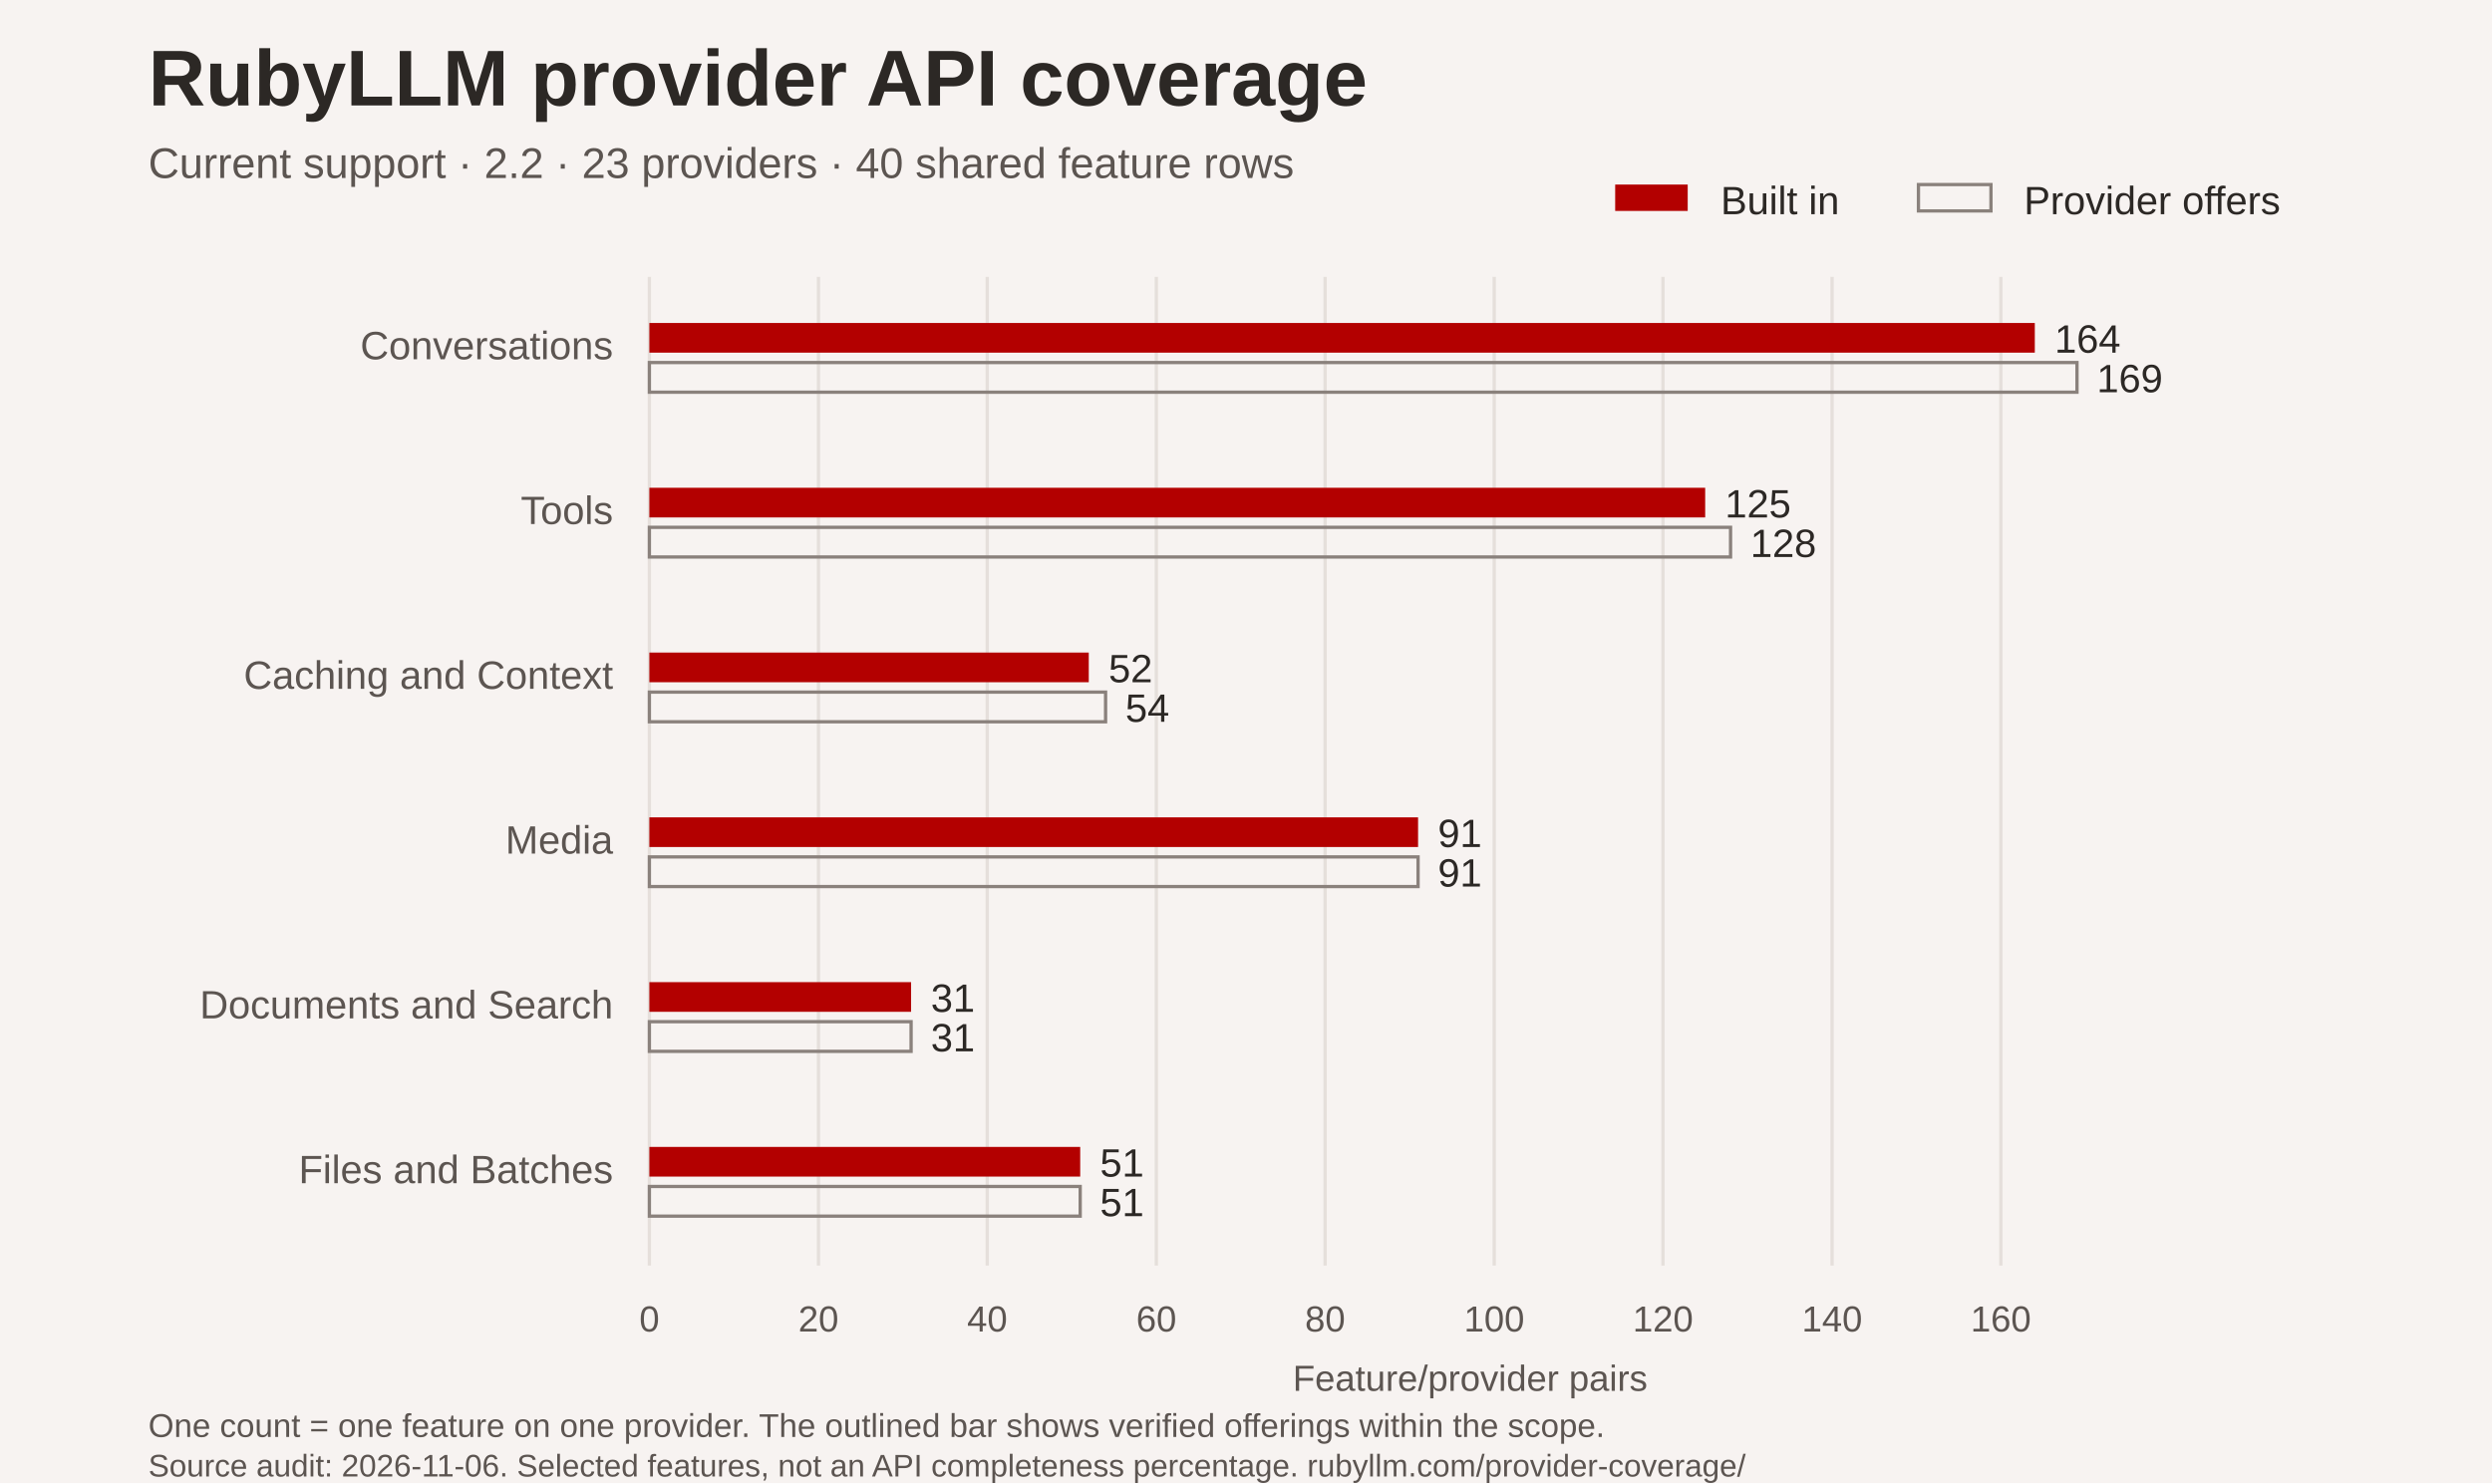
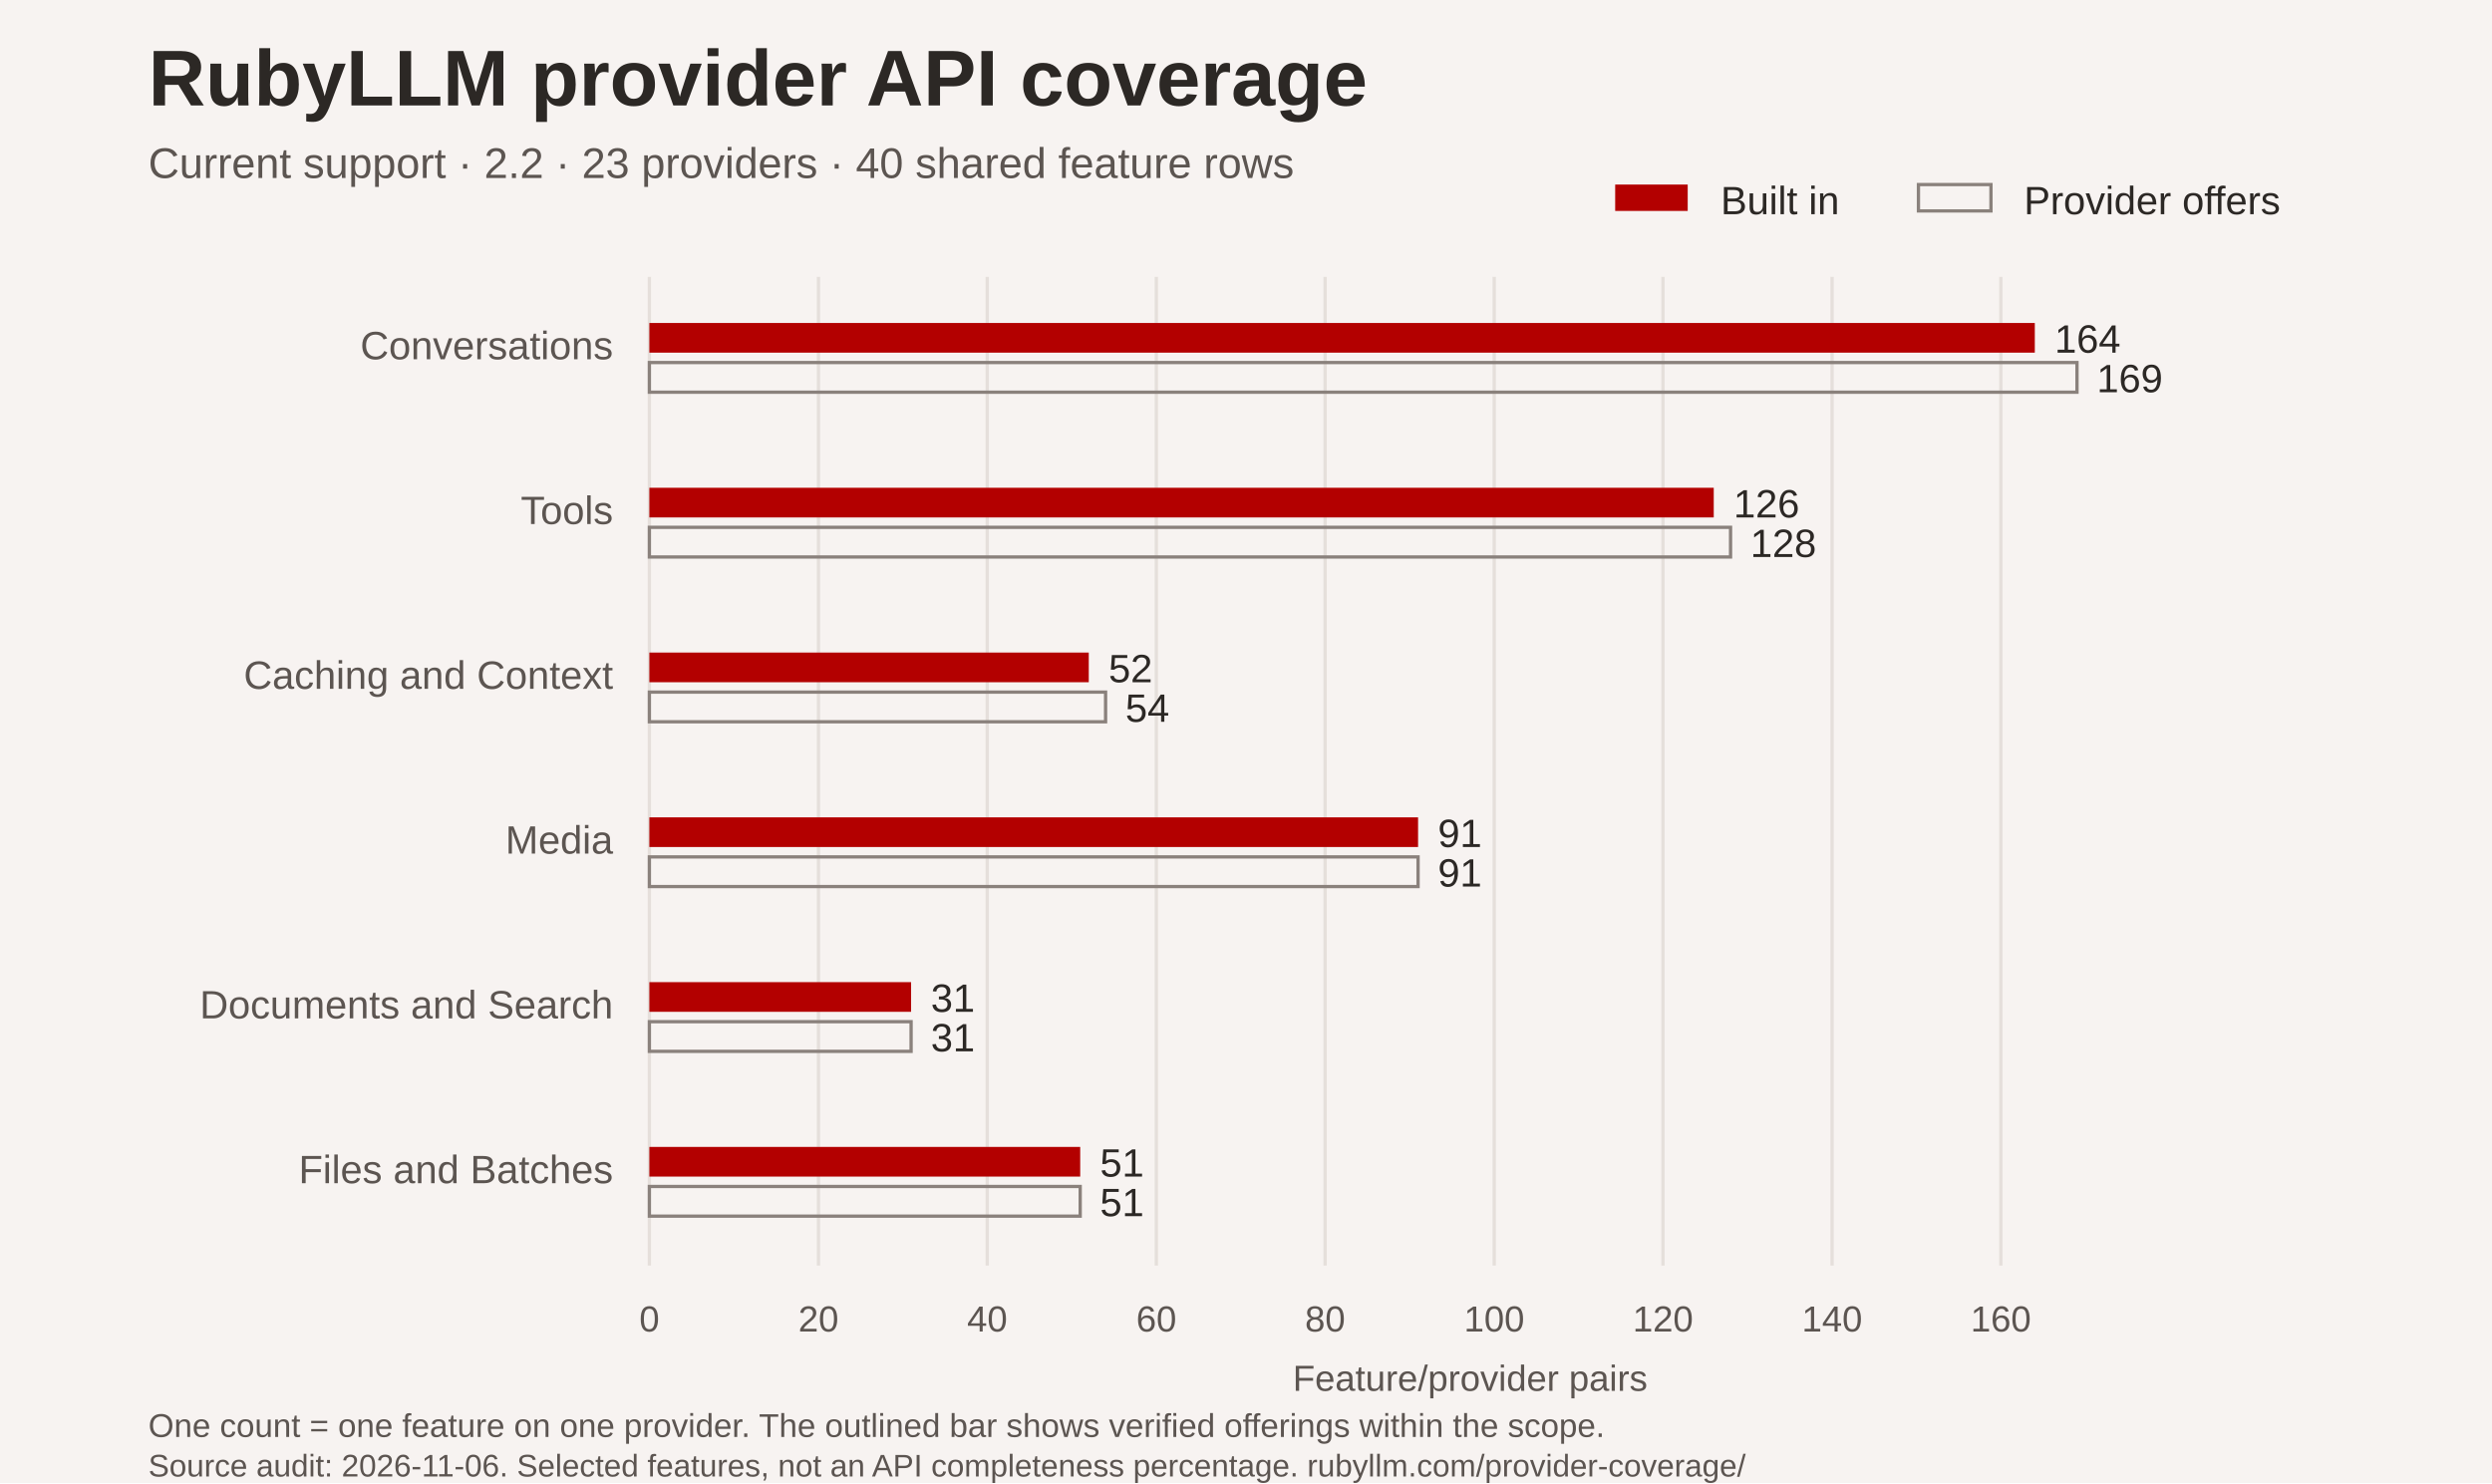
<svg xmlns="http://www.w3.org/2000/svg" width="756" height="450" viewBox="0 0 756 450" font-family="Liberation Sans, Arial, Helvetica, sans-serif" role="img" aria-labelledby="coverage-chart-title coverage-chart-description">
  <rect width="756" height="450" fill="#f7f3f1" />
  <text x="45" y="32" font-size="24" font-weight="700" fill="#2c2825">RubyLLM provider API coverage</text>
  <text x="45" y="54" font-size="13" fill="#5c5551">Current support · 2.2 · 23 providers · 40 shared feature rows</text>
  <rect x="490" y="56" width="22" height="8" fill="#b30000" />
  <text x="522" y="65" font-size="12" fill="#2c2825">Built in</text>
  <rect x="582" y="56" width="22" height="8" fill="none" stroke="#8a817c" />
  <text x="614" y="65" font-size="12" fill="#2c2825">Provider offers</text>
  <line x1="197.0" y1="84" x2="197.0" y2="384" stroke="#e5dfdb" />
  <text x="197.0" y="404" font-size="11" text-anchor="middle" fill="#5c5551">0</text>
  <line x1="248.3" y1="84" x2="248.3" y2="384" stroke="#e5dfdb" />
  <text x="248.3" y="404" font-size="11" text-anchor="middle" fill="#5c5551">20</text>
  <line x1="299.5" y1="84" x2="299.5" y2="384" stroke="#e5dfdb" />
  <text x="299.5" y="404" font-size="11" text-anchor="middle" fill="#5c5551">40</text>
  <line x1="350.8" y1="84" x2="350.8" y2="384" stroke="#e5dfdb" />
  <text x="350.8" y="404" font-size="11" text-anchor="middle" fill="#5c5551">60</text>
  <line x1="402.0" y1="84" x2="402.0" y2="384" stroke="#e5dfdb" />
  <text x="402.0" y="404" font-size="11" text-anchor="middle" fill="#5c5551">80</text>
  <line x1="453.3" y1="84" x2="453.3" y2="384" stroke="#e5dfdb" />
  <text x="453.3" y="404" font-size="11" text-anchor="middle" fill="#5c5551">100</text>
  <line x1="504.5" y1="84" x2="504.5" y2="384" stroke="#e5dfdb" />
  <text x="504.5" y="404" font-size="11" text-anchor="middle" fill="#5c5551">120</text>
  <line x1="555.8" y1="84" x2="555.8" y2="384" stroke="#e5dfdb" />
  <text x="555.8" y="404" font-size="11" text-anchor="middle" fill="#5c5551">140</text>
  <line x1="607.0" y1="84" x2="607.0" y2="384" stroke="#e5dfdb" />
  <text x="607.0" y="404" font-size="11" text-anchor="middle" fill="#5c5551">160</text>
  <text x="186" y="109" font-size="12" text-anchor="end" fill="#5c5551">Conversations</text>
  <rect x="197" y="98" width="420.3" height="9" fill="#b30000" />
  <text x="623.3" y="107" font-size="12" fill="#2c2825">164</text>
  <rect x="197" y="110" width="433.1" height="9" fill="none" stroke="#8a817c" />
  <text x="636.1" y="119" font-size="12" fill="#2c2825">169</text>
  <text x="186" y="159" font-size="12" text-anchor="end" fill="#5c5551">Tools</text>
-   <rect x="197" y="148" width="320.3" height="9" fill="#b30000" />
-   <text x="523.3" y="157" font-size="12" fill="#2c2825">125</text>
+   <rect x="197" y="148" width="322.9" height="9" fill="#b30000" />
+   <text x="525.9" y="157" font-size="12" fill="#2c2825">126</text>
  <rect x="197" y="160" width="328.0" height="9" fill="none" stroke="#8a817c" />
  <text x="531.0" y="169" font-size="12" fill="#2c2825">128</text>
  <text x="186" y="209" font-size="12" text-anchor="end" fill="#5c5551">Caching and Context</text>
  <rect x="197" y="198" width="133.3" height="9" fill="#b30000" />
  <text x="336.3" y="207" font-size="12" fill="#2c2825">52</text>
  <rect x="197" y="210" width="138.4" height="9" fill="none" stroke="#8a817c" />
  <text x="341.4" y="219" font-size="12" fill="#2c2825">54</text>
  <text x="186" y="259" font-size="12" text-anchor="end" fill="#5c5551">Media</text>
  <rect x="197" y="248" width="233.2" height="9" fill="#b30000" />
  <text x="436.2" y="257" font-size="12" fill="#2c2825">91</text>
  <rect x="197" y="260" width="233.2" height="9" fill="none" stroke="#8a817c" />
  <text x="436.2" y="269" font-size="12" fill="#2c2825">91</text>
  <text x="186" y="309" font-size="12" text-anchor="end" fill="#5c5551">Documents and Search</text>
  <rect x="197" y="298" width="79.4" height="9" fill="#b30000" />
  <text x="282.4" y="307" font-size="12" fill="#2c2825">31</text>
  <rect x="197" y="310" width="79.4" height="9" fill="none" stroke="#8a817c" />
  <text x="282.4" y="319" font-size="12" fill="#2c2825">31</text>
  <text x="186" y="359" font-size="12" text-anchor="end" fill="#5c5551">Files and Batches</text>
  <rect x="197" y="348" width="130.7" height="9" fill="#b30000" />
  <text x="333.7" y="357" font-size="12" fill="#2c2825">51</text>
  <rect x="197" y="360" width="130.7" height="9" fill="none" stroke="#8a817c" />
  <text x="333.7" y="369" font-size="12" fill="#2c2825">51</text>
  <text x="446" y="422" font-size="11" text-anchor="middle" fill="#5c5551">Feature/provider pairs</text>
  <text x="45" y="436" font-size="10" fill="#5c5551">One count = one feature on one provider. The outlined bar shows verified offerings within the scope.</text>
  <text x="45" y="448" font-size="9.5" fill="#5c5551">Source audit: 2026-11-06. Selected features, not an API completeness percentage. rubyllm.com/provider-coverage/</text>
</svg>
